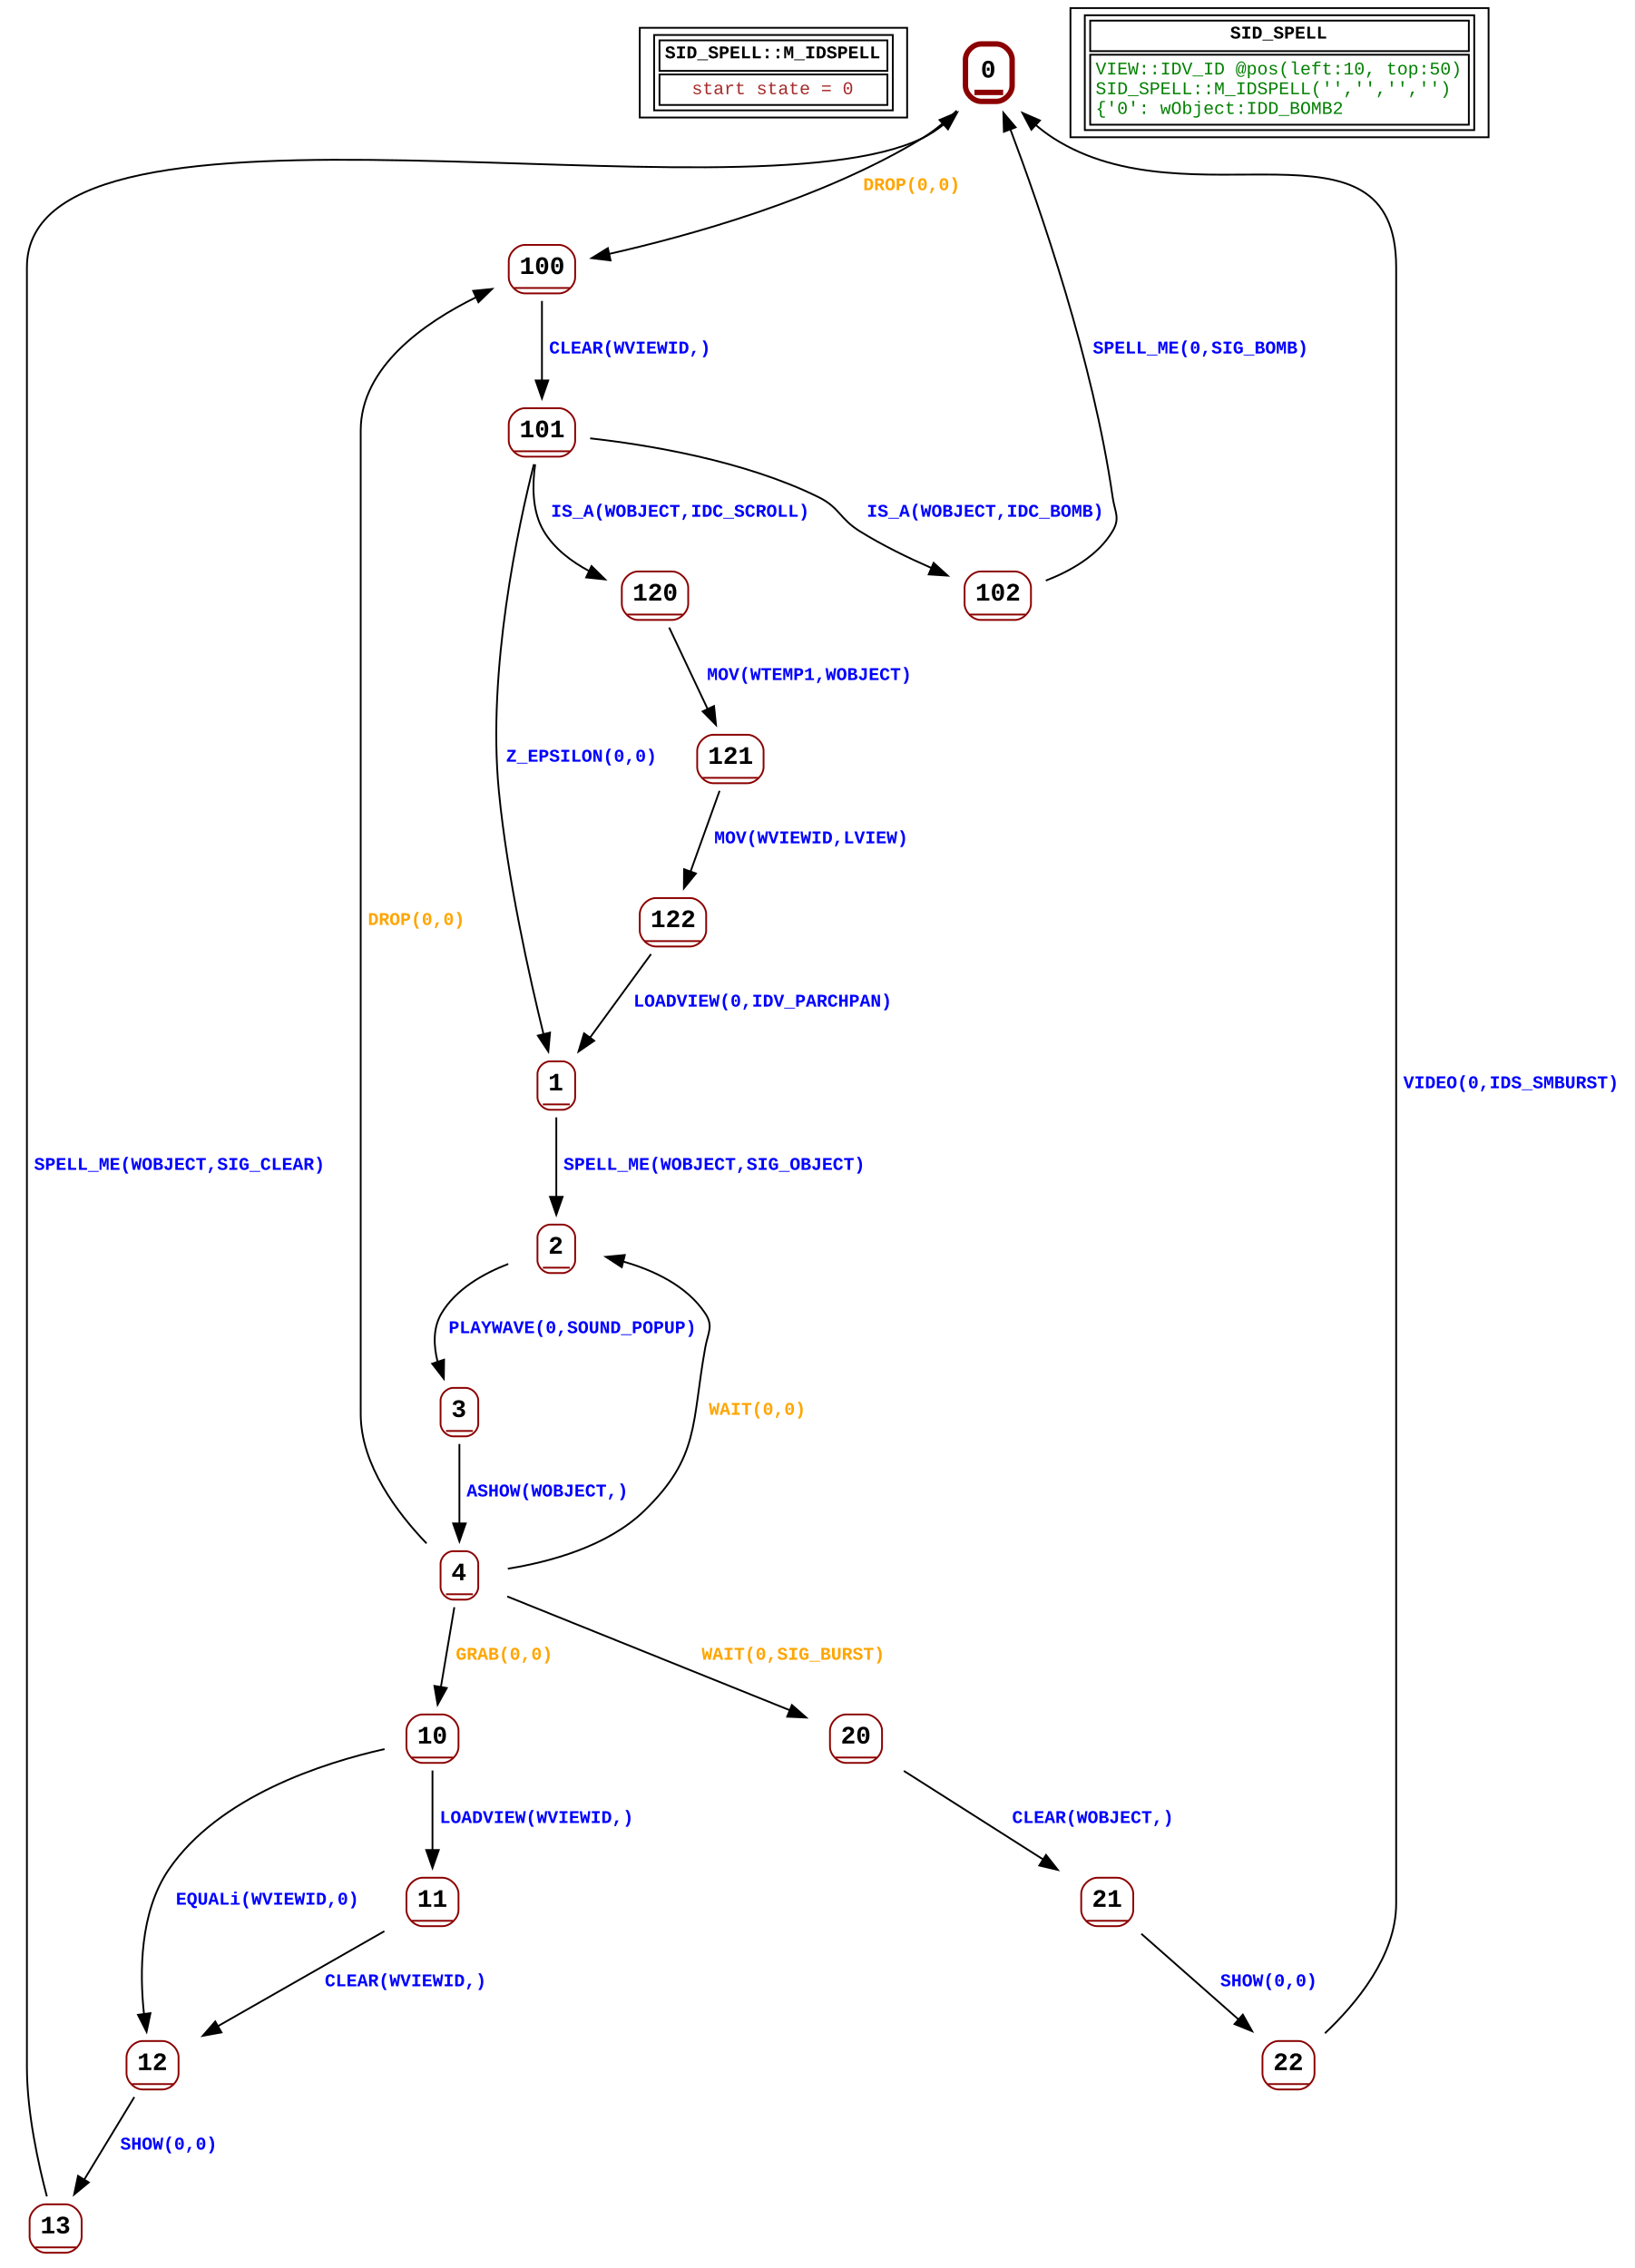
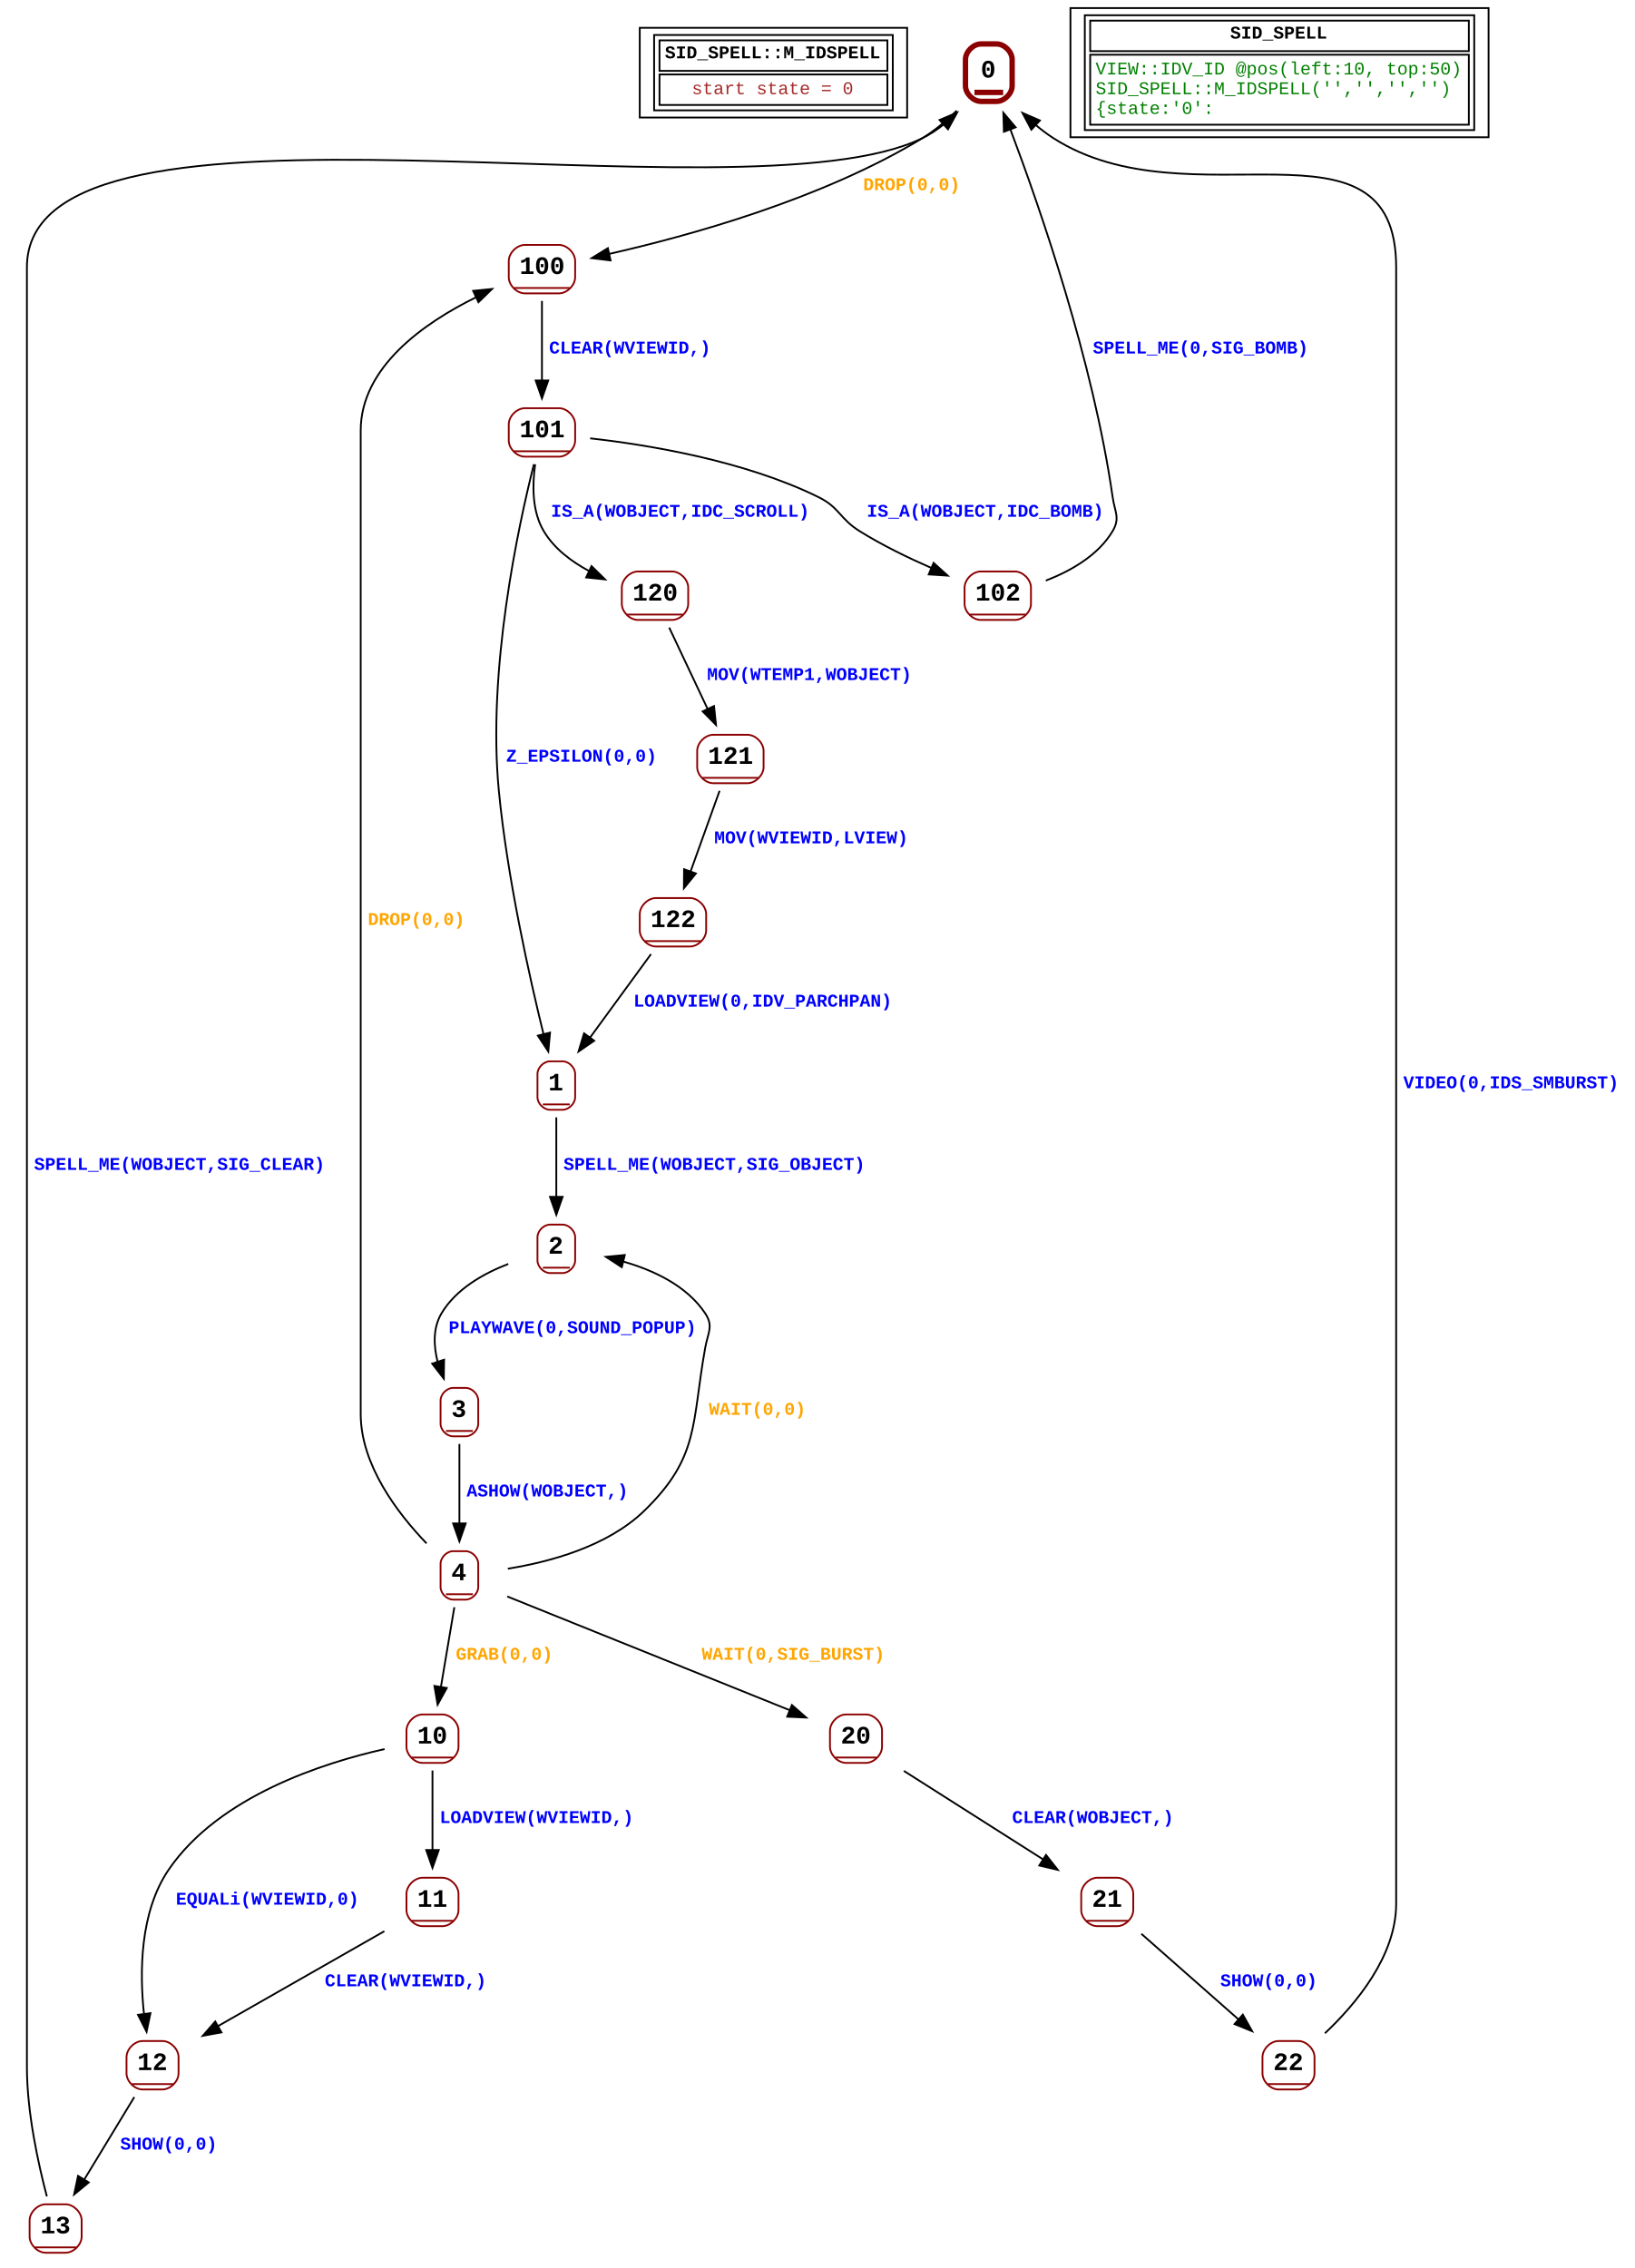
<svg xmlns="http://www.w3.org/2000/svg" width="911pt" height="1264pt" viewBox="0.00 0.00 911.00 1264.00">
  <g id="graph0" class="graph" transform="scale(1 1) rotate(0) translate(4 1260)">
    <polygon fill="white" stroke="none" points="-4,4 -4,-1260 907,-1260 907,4 -4,4" />
    <g id="node1" class="node">
      <polygon fill="none" stroke="black" points="352.5,-1194.5 352.5,-1244.5 501.5,-1244.5 501.5,-1194.5 352.5,-1194.5" />
      <polygon fill="none" stroke="black" points="363.5,-1220.5 363.5,-1237.5 490.5,-1237.5 490.5,-1220.5 363.5,-1220.5" />
      <text text-anchor="start" x="366.5" y="-1227.5" font-family="Courier New" font-weight="bold" font-size="10.00">SID_SPELL::M_IDSPELL</text>
      <polygon fill="none" stroke="black" points="363.5,-1201.5 363.5,-1218.5 490.5,-1218.5 490.5,-1201.5 363.5,-1201.5" />
      <text text-anchor="start" x="381.5" y="-1207.5" font-family="Courier New" font-size="10.00" fill="brown">start state = 0</text>
      <polygon fill="none" stroke="black" points="360.5,-1198.5 360.5,-1240.5 493.5,-1240.5 493.5,-1198.5 360.5,-1198.5" />
    </g>
    <g id="node2" class="node">
      <polyline fill="none" stroke="darkred" stroke-width="3" points="539,-1208.5 555,-1208.5" />
      <text text-anchor="start" x="542.5" y="-1216.8" font-family="Courier New" font-weight="bold" font-size="14.00">0</text>
      <path fill="none" stroke="darkred" stroke-width="3" d="M542.67,-1203.5C542.67,-1203.5 551.33,-1203.5 551.33,-1203.5 555.67,-1203.5 560,-1207.83 560,-1212.17 560,-1212.17 560,-1226.83 560,-1226.83 560,-1231.17 555.67,-1235.5 551.33,-1235.5 551.33,-1235.5 542.67,-1235.5 542.67,-1235.5 538.33,-1235.5 534,-1231.17 534,-1226.83 534,-1226.83 534,-1212.17 534,-1212.17 534,-1207.83 538.33,-1203.5 542.67,-1203.5" />
    </g>
    <g id="node3" class="node">
      <polyline fill="none" stroke="darkred" points="282.5,-1099.5 313.5,-1099.5" />
      <text text-anchor="start" x="285.5" y="-1107.3" font-family="Courier New" font-weight="bold" font-size="14.00">100</text>
      <path fill="none" stroke="darkred" d="M288.5,-1096.5C288.5,-1096.5 307.5,-1096.5 307.5,-1096.5 312,-1096.5 316.5,-1101 316.5,-1105.5 316.5,-1105.5 316.5,-1114.5 316.5,-1114.5 316.5,-1119 312,-1123.5 307.5,-1123.5 307.5,-1123.5 288.5,-1123.5 288.5,-1123.5 284,-1123.5 279.5,-1119 279.5,-1114.5 279.5,-1114.5 279.5,-1105.5 279.5,-1105.5 279.5,-1101 284,-1096.5 288.5,-1096.5" />
    </g>
    <g id="edge1" class="edge">
      <path fill="none" stroke="black" d="M529.14,-1198.33C523.45,-1192.78 516.85,-1187.16 510,-1183 453.81,-1148.85 379.31,-1128.4 335.23,-1118.45" />
      <polygon fill="black" stroke="black" points="336.23,-1114.86 325.71,-1116.14 334.73,-1121.7 336.23,-1114.86" />
      <text text-anchor="start" x="477" y="-1154" font-family="Courier New" font-weight="bold" font-size="10.00" fill="orange">DROP(0,0)</text>
    </g>
    <g id="node9" class="node">
      <polyline fill="none" stroke="darkred" points="282.5,-1008.5 313.5,-1008.5" />
      <text text-anchor="start" x="285.5" y="-1016.3" font-family="Courier New" font-weight="bold" font-size="14.00">101</text>
      <path fill="none" stroke="darkred" d="M288.5,-1005.5C288.5,-1005.5 307.5,-1005.5 307.5,-1005.5 312,-1005.5 316.5,-1010 316.5,-1014.5 316.5,-1014.5 316.5,-1023.5 316.5,-1023.5 316.5,-1028 312,-1032.5 307.5,-1032.5 307.5,-1032.5 288.5,-1032.5 288.5,-1032.5 284,-1032.5 279.5,-1028 279.5,-1023.5 279.5,-1023.5 279.5,-1014.5 279.5,-1014.5 279.5,-1010 284,-1005.5 288.5,-1005.5" />
    </g>
    <g id="edge5" class="edge">
      <path fill="none" stroke="black" d="M298,-1092.26C298,-1079.78 298,-1062.46 298,-1047.9" />
      <polygon fill="black" stroke="black" points="301.5,-1047.97 298,-1037.97 294.5,-1047.97 301.5,-1047.97" />
      <text text-anchor="start" x="302" y="-1063" font-family="Courier New" font-weight="bold" font-size="10.00" fill="blue">CLEAR(WVIEWID,)</text>
    </g>
    <g id="node4" class="node">
      <polyline fill="none" stroke="darkred" points="298.5,-644.5 313.5,-644.5" />
      <text text-anchor="start" x="301.5" y="-652.3" font-family="Courier New" font-weight="bold" font-size="14.00">1</text>
      <path fill="none" stroke="darkred" d="M302.5,-641.5C302.5,-641.5 309.5,-641.5 309.5,-641.5 313,-641.5 316.5,-645 316.5,-648.5 316.5,-648.5 316.5,-661.5 316.5,-661.5 316.5,-665 313,-668.5 309.5,-668.5 309.5,-668.5 302.5,-668.5 302.5,-668.5 299,-668.5 295.5,-665 295.5,-661.5 295.5,-661.5 295.5,-648.5 295.5,-648.5 295.5,-645 299,-641.5 302.5,-641.5" />
    </g>
    <g id="node5" class="node">
      <polyline fill="none" stroke="darkred" points="298.5,-553.5 313.5,-553.5" />
      <text text-anchor="start" x="301.5" y="-561.3" font-family="Courier New" font-weight="bold" font-size="14.00">2</text>
      <path fill="none" stroke="darkred" d="M302.5,-550.5C302.5,-550.5 309.5,-550.5 309.5,-550.5 313,-550.5 316.5,-554 316.5,-557.5 316.5,-557.5 316.5,-570.5 316.5,-570.5 316.5,-574 313,-577.5 309.5,-577.5 309.5,-577.5 302.5,-577.5 302.5,-577.5 299,-577.5 295.5,-574 295.5,-570.5 295.5,-570.5 295.5,-557.5 295.5,-557.5 295.5,-554 299,-550.5 302.5,-550.5" />
    </g>
    <g id="edge2" class="edge">
      <path fill="none" stroke="black" d="M306,-637.26C306,-624.78 306,-607.46 306,-592.9" />
      <polygon fill="black" stroke="black" points="309.5,-592.97 306,-582.97 302.5,-592.97 309.5,-592.97" />
      <text text-anchor="start" x="310" y="-608" font-family="Courier New" font-weight="bold" font-size="10.00" fill="blue">SPELL_ME(WOBJECT,SIG_OBJECT)</text>
    </g>
    <g id="node15" class="node">
      <polyline fill="none" stroke="darkred" points="244.5,-462.5 259.5,-462.5" />
      <text text-anchor="start" x="247.5" y="-470.3" font-family="Courier New" font-weight="bold" font-size="14.00">3</text>
      <path fill="none" stroke="darkred" d="M248.5,-459.5C248.5,-459.5 255.5,-459.5 255.5,-459.5 259,-459.5 262.5,-463 262.5,-466.5 262.5,-466.5 262.5,-479.5 262.5,-479.5 262.5,-483 259,-486.5 255.5,-486.5 255.5,-486.5 248.5,-486.5 248.5,-486.5 245,-486.5 241.5,-483 241.5,-479.5 241.5,-479.5 241.5,-466.5 241.5,-466.5 241.5,-463 245,-459.5 248.5,-459.5" />
    </g>
    <g id="edge16" class="edge">
      <path fill="none" stroke="black" d="M279.22,-555.58C265.52,-550.28 250.07,-541.62 242,-528 237.18,-519.87 237.59,-509.93 239.91,-500.81" />
      <polygon fill="black" stroke="black" points="243.46,-502.22 243.31,-491.63 236.82,-500.01 243.46,-502.22" />
      <text text-anchor="start" x="246" y="-517" font-family="Courier New" font-weight="bold" font-size="10.00" fill="blue">PLAYWAVE(0,SOUND_POPUP)</text>
    </g>
    <g id="node6" class="node">
      <polyline fill="none" stroke="darkred" points="225.5,-280.5 248.5,-280.5" />
      <text text-anchor="start" x="228.5" y="-288.3" font-family="Courier New" font-weight="bold" font-size="14.00">10</text>
      <path fill="none" stroke="darkred" d="M231.5,-277.5C231.5,-277.5 242.5,-277.5 242.5,-277.5 247,-277.5 251.5,-282 251.5,-286.5 251.5,-286.5 251.5,-295.5 251.5,-295.5 251.5,-300 247,-304.5 242.5,-304.5 242.5,-304.5 231.5,-304.5 231.5,-304.5 227,-304.5 222.5,-300 222.5,-295.5 222.5,-295.5 222.5,-286.5 222.5,-286.5 222.5,-282 227,-277.5 231.5,-277.5" />
    </g>
    <g id="node7" class="node">
      <polyline fill="none" stroke="darkred" points="69.5,-98.5 92.5,-98.5" />
      <text text-anchor="start" x="72.5" y="-106.3" font-family="Courier New" font-weight="bold" font-size="14.00">12</text>
      <path fill="none" stroke="darkred" d="M75.5,-95.5C75.5,-95.5 86.5,-95.5 86.5,-95.5 91,-95.5 95.5,-100 95.5,-104.5 95.5,-104.5 95.5,-113.5 95.5,-113.5 95.5,-118 91,-122.5 86.5,-122.5 86.5,-122.5 75.5,-122.5 75.5,-122.5 71,-122.5 66.5,-118 66.5,-113.5 66.5,-113.5 66.5,-104.5 66.5,-104.5 66.5,-100 71,-95.5 75.5,-95.5" />
    </g>
    <g id="edge3" class="edge">
      <path fill="none" stroke="black" d="M210.29,-285.2C176.11,-277.53 117.97,-258.95 90,-218 73.86,-194.37 73.72,-160.69 76.27,-137.25" />
      <polygon fill="black" stroke="black" points="79.83,-138.02 77.68,-127.65 72.89,-137.1 79.83,-138.02" />
      <text text-anchor="start" x="94" y="-198.5" font-family="Courier New" font-weight="bold" font-size="10.00" fill="blue">EQUALi(WVIEWID,0)</text>
    </g>
    <g id="node8" class="node">
      <polyline fill="none" stroke="darkred" points="225.5,-189.5 248.5,-189.5" />
      <text text-anchor="start" x="228.5" y="-197.3" font-family="Courier New" font-weight="bold" font-size="14.00">11</text>
      <path fill="none" stroke="darkred" d="M231.5,-186.5C231.5,-186.5 242.5,-186.5 242.5,-186.5 247,-186.5 251.5,-191 251.5,-195.5 251.5,-195.5 251.5,-204.5 251.5,-204.5 251.5,-209 247,-213.5 242.5,-213.5 242.5,-213.5 231.5,-213.5 231.5,-213.5 227,-213.5 222.5,-209 222.5,-204.5 222.5,-204.5 222.5,-195.5 222.5,-195.5 222.5,-191 227,-186.5 231.5,-186.5" />
    </g>
    <g id="edge4" class="edge">
      <path fill="none" stroke="black" d="M237,-273.26C237,-260.78 237,-243.46 237,-228.9" />
      <polygon fill="black" stroke="black" points="240.5,-228.97 237,-218.97 233.5,-228.97 240.5,-228.97" />
      <text text-anchor="start" x="241" y="-244" font-family="Courier New" font-weight="bold" font-size="10.00" fill="blue">LOADVIEW(WVIEWID,)</text>
    </g>
    <g id="node12" class="node">
      <polyline fill="none" stroke="darkred" points="15.5,-7.5 38.5,-7.5" />
      <text text-anchor="start" x="18.5" y="-15.3" font-family="Courier New" font-weight="bold" font-size="14.00">13</text>
      <path fill="none" stroke="darkred" d="M21.5,-4.5C21.5,-4.5 32.5,-4.5 32.5,-4.5 37,-4.5 41.5,-9 41.5,-13.5 41.5,-13.5 41.5,-22.5 41.5,-22.5 41.5,-27 37,-31.5 32.5,-31.5 32.5,-31.5 21.5,-31.5 21.5,-31.5 17,-31.5 12.5,-27 12.5,-22.5 12.5,-22.5 12.5,-13.5 12.5,-13.5 12.5,-9 17,-4.5 21.5,-4.5" />
    </g>
    <g id="edge11" class="edge">
      <path fill="none" stroke="black" d="M70.84,-91.26C62.97,-78.29 51.93,-60.08 42.89,-45.19" />
      <polygon fill="black" stroke="black" points="45.47,-43.7 37.3,-36.97 39.49,-47.33 45.47,-43.7" />
      <text text-anchor="start" x="63" y="-62" font-family="Courier New" font-weight="bold" font-size="10.00" fill="blue">SHOW(0,0)</text>
    </g>
    <g id="edge10" class="edge">
      <path fill="none" stroke="black" d="M210.18,-183.7C184.51,-169.05 145.6,-146.85 117.19,-130.65" />
      <polygon fill="black" stroke="black" points="119.41,-127.31 108.99,-125.4 115.94,-133.39 119.41,-127.31" />
      <text text-anchor="start" x="177" y="-153" font-family="Courier New" font-weight="bold" font-size="10.00" fill="blue">CLEAR(WVIEWID,)</text>
    </g>
    <g id="edge8" class="edge">
      <path fill="none" stroke="black" d="M293.51,-1001.26C284.88,-967.06 267.42,-886.71 274,-819 278.69,-770.73 291.03,-715.54 298.94,-683.35" />
      <polygon fill="black" stroke="black" points="302.51,-684.52 301.54,-673.97 295.72,-682.82 302.51,-684.52" />
      <text text-anchor="start" x="278" y="-835.5" font-family="Courier New" font-weight="bold" font-size="10.00" fill="blue">Z_EPSILON(0,0)</text>
    </g>
    <g id="node10" class="node">
      <polyline fill="none" stroke="darkred" points="536.5,-917.5 567.5,-917.5" />
      <text text-anchor="start" x="539.5" y="-925.3" font-family="Courier New" font-weight="bold" font-size="14.00">102</text>
      <path fill="none" stroke="darkred" d="M542.5,-914.5C542.5,-914.5 561.5,-914.5 561.5,-914.5 566,-914.5 570.5,-919 570.5,-923.5 570.5,-923.5 570.5,-932.5 570.5,-932.5 570.5,-937 566,-941.5 561.5,-941.5 561.5,-941.5 542.5,-941.5 542.5,-941.5 538,-941.5 533.5,-937 533.5,-932.5 533.5,-932.5 533.5,-923.5 533.5,-923.5 533.5,-919 538,-914.5 542.5,-914.5" />
    </g>
    <g id="edge6" class="edge">
      <path fill="none" stroke="black" d="M324.86,-1015.7C356.62,-1012.15 410.42,-1003.44 452,-983 463.9,-977.15 463.76,-971.03 475,-964 487.48,-956.2 501.99,-949.15 515.02,-943.45" />
      <polygon fill="black" stroke="black" points="516.25,-946.3 524.1,-939.18 513.52,-939.86 516.25,-946.3" />
      <text text-anchor="start" x="479" y="-972" font-family="Courier New" font-weight="bold" font-size="10.00" fill="blue">IS_A(WOBJECT,IDC_BOMB)</text>
    </g>
    <g id="node11" class="node">
      <polyline fill="none" stroke="darkred" points="345.5,-917.5 376.5,-917.5" />
      <text text-anchor="start" x="348.5" y="-925.3" font-family="Courier New" font-weight="bold" font-size="14.00">120</text>
      <path fill="none" stroke="darkred" d="M351.5,-914.5C351.5,-914.5 370.5,-914.5 370.5,-914.5 375,-914.5 379.5,-919 379.5,-923.5 379.5,-923.5 379.5,-932.5 379.5,-932.5 379.5,-937 375,-941.5 370.5,-941.5 370.5,-941.5 351.5,-941.5 351.5,-941.5 347,-941.5 342.5,-937 342.5,-932.5 342.5,-932.5 342.5,-923.5 342.5,-923.5 342.5,-919 347,-914.5 351.5,-914.5" />
    </g>
    <g id="edge7" class="edge">
      <path fill="none" stroke="black" d="M294.22,-1001.24C292.6,-989.94 292.37,-975.11 299,-964 304.79,-954.29 314.36,-947.04 324.27,-941.75" />
      <polygon fill="black" stroke="black" points="325.62,-944.51 333.17,-937.08 322.63,-938.18 325.62,-944.51" />
      <text text-anchor="start" x="303" y="-972" font-family="Courier New" font-weight="bold" font-size="10.00" fill="blue">IS_A(WOBJECT,IDC_SCROLL)</text>
    </g>
    <g id="edge9" class="edge">
      <path fill="none" stroke="black" d="M578.78,-936.42C592.48,-941.72 607.93,-950.38 616,-964 620.31,-971.26 617.2,-974.64 616,-983 605.16,-1058.58 575.68,-1143.76 558.97,-1188.05" />
      <polygon fill="black" stroke="black" points="555.41,-1186.56 555.12,-1197.15 561.95,-1189.05 555.41,-1186.56" />
      <text text-anchor="start" x="605" y="-1063" font-family="Courier New" font-weight="bold" font-size="10.00" fill="blue">SPELL_ME(0,SIG_BOMB)</text>
    </g>
    <g id="node13" class="node">
      <polyline fill="none" stroke="darkred" points="387.5,-826.5 418.5,-826.5" />
      <text text-anchor="start" x="390.5" y="-834.3" font-family="Courier New" font-weight="bold" font-size="14.00">121</text>
      <path fill="none" stroke="darkred" d="M393.5,-823.5C393.5,-823.5 412.5,-823.5 412.5,-823.5 417,-823.5 421.5,-828 421.5,-832.5 421.5,-832.5 421.5,-841.5 421.5,-841.5 421.5,-846 417,-850.5 412.5,-850.5 412.5,-850.5 393.5,-850.5 393.5,-850.5 389,-850.5 384.5,-846 384.5,-841.5 384.5,-841.5 384.5,-832.5 384.5,-832.5 384.5,-828 389,-823.5 393.5,-823.5" />
    </g>
    <g id="edge12" class="edge">
      <path fill="none" stroke="black" d="M368.9,-910.26C374.96,-897.41 383.45,-879.43 390.44,-864.61" />
      <polygon fill="black" stroke="black" points="393.89,-866.51 394.99,-855.97 387.56,-863.52 393.89,-866.51" />
      <text text-anchor="start" x="390" y="-881" font-family="Courier New" font-weight="bold" font-size="10.00" fill="blue">MOV(WTEMP1,WOBJECT)</text>
    </g>
    <g id="edge15" class="edge">
      <path fill="none" stroke="black" d="M22.11,-35.9C17.41,-53.68 11,-82.57 11,-108 11,-1111 11,-1111 11,-1111 11,-1223.04 409.31,-1133.86 510,-1183 514.35,-1185.12 518.52,-1187.94 522.39,-1191.07" />
      <polygon fill="black" stroke="black" points="519.57,-1193.15 529.34,-1197.25 524.26,-1187.95 519.57,-1193.15" />
      <text text-anchor="start" x="15" y="-608" font-family="Courier New" font-weight="bold" font-size="10.00" fill="blue">SPELL_ME(WOBJECT,SIG_CLEAR)</text>
    </g>
    <g id="node14" class="node">
      <polyline fill="none" stroke="darkred" points="355.5,-735.5 386.5,-735.5" />
      <text text-anchor="start" x="358.5" y="-743.3" font-family="Courier New" font-weight="bold" font-size="14.00">122</text>
      <path fill="none" stroke="darkred" d="M361.5,-732.5C361.5,-732.5 380.5,-732.5 380.5,-732.5 385,-732.5 389.5,-737 389.5,-741.5 389.5,-741.5 389.5,-750.5 389.5,-750.5 389.5,-755 385,-759.5 380.5,-759.5 380.5,-759.5 361.5,-759.5 361.5,-759.5 357,-759.5 352.5,-755 352.5,-750.5 352.5,-750.5 352.5,-741.5 352.5,-741.5 352.5,-737 357,-732.5 361.5,-732.5" />
    </g>
    <g id="edge13" class="edge">
      <path fill="none" stroke="black" d="M396.98,-819.26C392.41,-806.54 386.02,-788.77 380.72,-774.04" />
      <polygon fill="black" stroke="black" points="383.78,-773.19 377.1,-764.97 377.19,-775.56 383.78,-773.19" />
      <text text-anchor="start" x="394" y="-790" font-family="Courier New" font-weight="bold" font-size="10.00" fill="blue">MOV(WVIEWID,LVIEW)</text>
    </g>
    <g id="edge14" class="edge">
      <path fill="none" stroke="black" d="M358.77,-728.26C349.21,-715.17 335.75,-696.73 324.82,-681.76" />
      <polygon fill="black" stroke="black" points="327.12,-679.98 318.39,-673.97 321.46,-684.11 327.12,-679.98" />
      <text text-anchor="start" x="349" y="-699" font-family="Courier New" font-weight="bold" font-size="10.00" fill="blue">LOADVIEW(0,IDV_PARCHPAN)</text>
    </g>
    <g id="node19" class="node">
      <polyline fill="none" stroke="darkred" points="244.5,-371.5 259.5,-371.5" />
      <text text-anchor="start" x="247.5" y="-379.3" font-family="Courier New" font-weight="bold" font-size="14.00">4</text>
      <path fill="none" stroke="darkred" d="M248.5,-368.5C248.5,-368.5 255.5,-368.5 255.5,-368.5 259,-368.5 262.5,-372 262.5,-375.5 262.5,-375.5 262.5,-388.5 262.5,-388.5 262.5,-392 259,-395.5 255.5,-395.5 255.5,-395.5 248.5,-395.5 248.5,-395.5 245,-395.5 241.5,-392 241.5,-388.5 241.5,-388.5 241.5,-375.5 241.5,-375.5 241.5,-372 245,-368.5 248.5,-368.5" />
    </g>
    <g id="edge20" class="edge">
      <path fill="none" stroke="black" d="M252,-455.26C252,-442.78 252,-425.46 252,-410.9" />
      <polygon fill="black" stroke="black" points="255.5,-410.97 252,-400.97 248.5,-410.97 255.5,-410.97" />
      <text text-anchor="start" x="256" y="-426" font-family="Courier New" font-weight="bold" font-size="10.00" fill="blue">ASHOW(WOBJECT,)</text>
    </g>
    <g id="node16" class="node">
      <polyline fill="none" stroke="darkred" points="461.5,-280.5 484.5,-280.5" />
      <text text-anchor="start" x="464.5" y="-288.3" font-family="Courier New" font-weight="bold" font-size="14.00">20</text>
      <path fill="none" stroke="darkred" d="M467.5,-277.5C467.5,-277.5 478.5,-277.5 478.5,-277.5 483,-277.5 487.5,-282 487.5,-286.5 487.5,-286.5 487.5,-295.5 487.5,-295.5 487.5,-300 483,-304.5 478.5,-304.5 478.5,-304.5 467.5,-304.5 467.5,-304.5 463,-304.5 458.5,-300 458.5,-295.5 458.5,-295.5 458.5,-286.5 458.5,-286.5 458.5,-282 463,-277.5 467.5,-277.5" />
    </g>
    <g id="node17" class="node">
      <polyline fill="none" stroke="darkred" points="601.5,-189.5 624.5,-189.5" />
      <text text-anchor="start" x="604.5" y="-197.3" font-family="Courier New" font-weight="bold" font-size="14.00">21</text>
      <path fill="none" stroke="darkred" d="M607.5,-186.5C607.5,-186.5 618.5,-186.5 618.5,-186.5 623,-186.5 627.5,-191 627.5,-195.5 627.5,-195.5 627.5,-204.5 627.5,-204.5 627.5,-209 623,-213.5 618.5,-213.5 618.5,-213.5 607.5,-213.5 607.5,-213.5 603,-213.5 598.5,-209 598.5,-204.5 598.5,-204.5 598.5,-195.5 598.5,-195.5 598.5,-191 603,-186.5 607.5,-186.5" />
    </g>
    <g id="edge17" class="edge">
      <path fill="none" stroke="black" d="M499.66,-273.05C521.65,-259.07 553.06,-239.11 577.23,-223.74" />
      <polygon fill="black" stroke="black" points="578.88,-226.21 585.44,-217.89 575.12,-220.3 578.88,-226.21" />
      <text text-anchor="start" x="560" y="-244" font-family="Courier New" font-weight="bold" font-size="10.00" fill="blue">CLEAR(WOBJECT,)</text>
    </g>
    <g id="node18" class="node">
      <polyline fill="none" stroke="darkred" points="702.5,-98.5 725.5,-98.5" />
      <text text-anchor="start" x="705.5" y="-106.3" font-family="Courier New" font-weight="bold" font-size="14.00">22</text>
      <path fill="none" stroke="darkred" d="M708.5,-95.5C708.5,-95.5 719.5,-95.5 719.5,-95.5 724,-95.5 728.5,-100 728.5,-104.5 728.5,-104.5 728.5,-113.5 728.5,-113.5 728.5,-118 724,-122.5 719.5,-122.5 719.5,-122.5 708.5,-122.5 708.5,-122.5 704,-122.5 699.5,-118 699.5,-113.5 699.5,-113.5 699.5,-104.5 699.5,-104.5 699.5,-100 704,-95.5 708.5,-95.5" />
    </g>
    <g id="edge18" class="edge">
      <path fill="none" stroke="black" d="M632,-182.26C647.42,-168.67 669.36,-149.34 686.67,-134.08" />
      <polygon fill="black" stroke="black" points="688.56,-137.21 693.74,-127.97 683.93,-131.95 688.56,-137.21" />
      <text text-anchor="start" x="676" y="-153" font-family="Courier New" font-weight="bold" font-size="10.00" fill="blue">SHOW(0,0)</text>
    </g>
    <g id="edge19" class="edge">
      <path fill="none" stroke="black" d="M734.31,-126.82C751.72,-143.24 774,-169.93 774,-199 774,-1111 774,-1111 774,-1111 774,-1201.72 659.4,-1134.09 583,-1183 579.44,-1185.28 575.95,-1187.95 572.62,-1190.8" />
      <polygon fill="black" stroke="black" points="570.72,-1187.72 565.76,-1197.08 575.47,-1192.86 570.72,-1187.72" />
      <text text-anchor="start" x="778" y="-653.5" font-family="Courier New" font-weight="bold" font-size="10.00" fill="blue">VIDEO(0,IDS_SMBURST)</text>
    </g>
    <g id="edge21" class="edge">
      <path fill="none" stroke="black" d="M233.69,-399.84C217.69,-416.47 197,-443.48 197,-472 197,-1020 197,-1020 197,-1020 197,-1055.44 232.43,-1080.12 261.32,-1094.35" />
      <polygon fill="black" stroke="black" points="259.66,-1097.9 270.2,-1098.95 262.61,-1091.56 259.66,-1097.9" />
      <text text-anchor="start" x="201" y="-744.5" font-family="Courier New" font-weight="bold" font-size="10.00" fill="orange">DROP(0,0)</text>
    </g>
    <g id="edge24" class="edge">
      <path fill="none" stroke="black" d="M278.99,-385.74C301.95,-389.42 334.4,-398.01 355,-418 385.98,-448.07 381.32,-466.51 389,-509 390.5,-517.31 393.67,-520.96 389,-528 378.69,-543.54 359.97,-552.2 342.92,-557.01" />
      <polygon fill="black" stroke="black" points="342.49,-553.76 333.61,-559.54 344.16,-560.56 342.49,-553.76" />
      <text text-anchor="start" x="391" y="-471.5" font-family="Courier New" font-weight="bold" font-size="10.00" fill="orange">WAIT(0,0)</text>
    </g>
    <g id="edge22" class="edge">
      <path fill="none" stroke="black" d="M249.18,-364.26C247.06,-351.66 244.1,-334.12 241.63,-319.47" />
      <polygon fill="black" stroke="black" points="244.97,-319.25 239.86,-309.97 238.07,-320.41 244.97,-319.25" />
      <text text-anchor="start" x="250" y="-335" font-family="Courier New" font-weight="bold" font-size="10.00" fill="orange">GRAB(0,0)</text>
    </g>
    <g id="edge23" class="edge">
      <path fill="none" stroke="black" d="M278.66,-370.26C317.98,-354.43 391.67,-324.75 436.15,-306.84" />
      <polygon fill="black" stroke="black" points="437.28,-309.76 445.25,-302.77 434.66,-303.26 437.28,-309.76" />
      <text text-anchor="start" x="387" y="-335" font-family="Courier New" font-weight="bold" font-size="10.00" fill="orange">WAIT(0,SIG_BURST)</text>
    </g>
    <g id="node20" class="node">
      <polygon fill="none" stroke="black" points="592.5,-1183.5 592.5,-1255.5 825.5,-1255.5 825.5,-1183.5 592.5,-1183.5" />
      <polygon fill="none" stroke="black" points="603.5,-1231.5 603.5,-1248.5 814.5,-1248.5 814.5,-1231.5 603.5,-1231.5" />
      <text text-anchor="start" x="681.5" y="-1238.5" font-family="Courier New" font-weight="bold" font-size="10.00">SID_SPELL</text>
      <polygon fill="none" stroke="black" points="603.5,-1190.5 603.5,-1229.5 814.5,-1229.5 814.5,-1190.5 603.5,-1190.5" />
      <text text-anchor="start" x="606.5" y="-1218.5" font-family="Courier New" font-size="10.00" fill="green">VIEW::IDV_ID @pos(left:10, top:50)</text>
      <text text-anchor="start" x="606.5" y="-1207.5" font-family="Courier New" font-size="10.00" fill="green">SID_SPELL::M_IDSPELL('','','','')</text>
-       <text text-anchor="start" x="606.5" y="-1196.5" font-family="Courier New" font-size="10.00" fill="green">{'0': wObject:IDD_BOMB2</text>
+       <text text-anchor="start" x="606.5" y="-1196.5" font-family="Courier New" font-size="10.00" fill="green">{state:'0':</text>
      <polygon fill="none" stroke="black" points="600.5,-1187.5 600.5,-1251.5 817.5,-1251.5 817.5,-1187.5 600.5,-1187.5" />
    </g>
  </g>
</svg>
